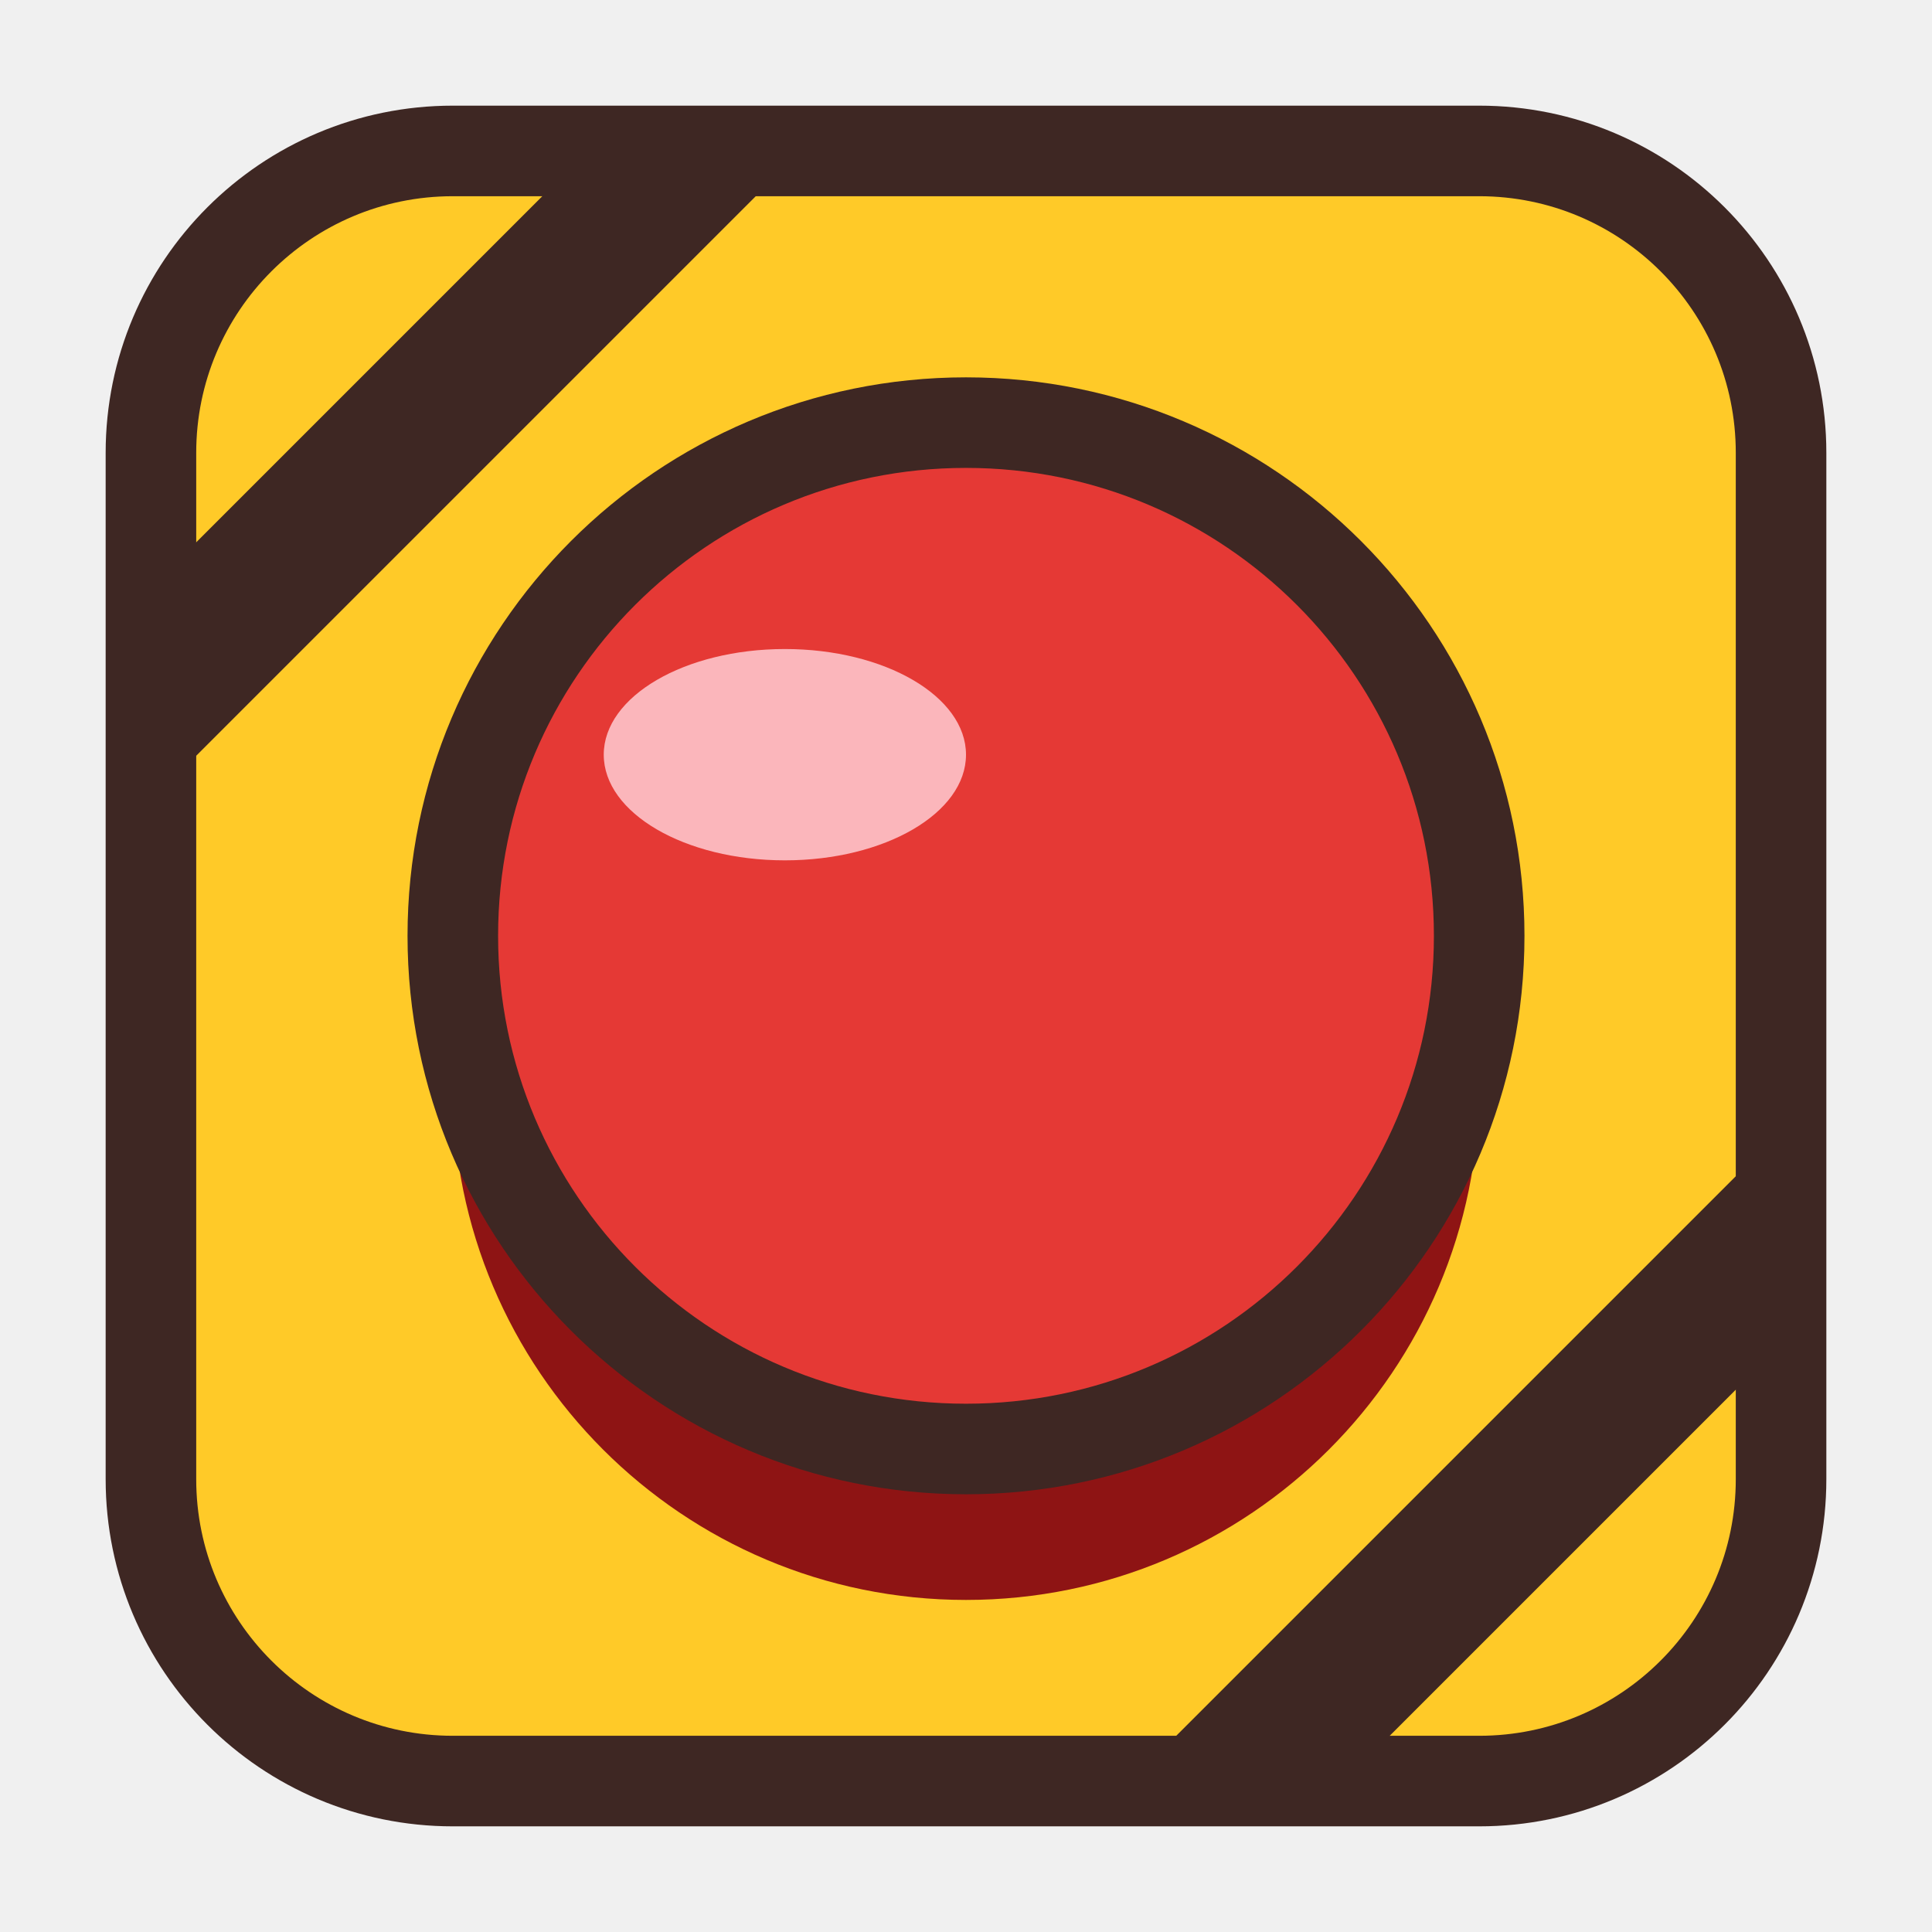
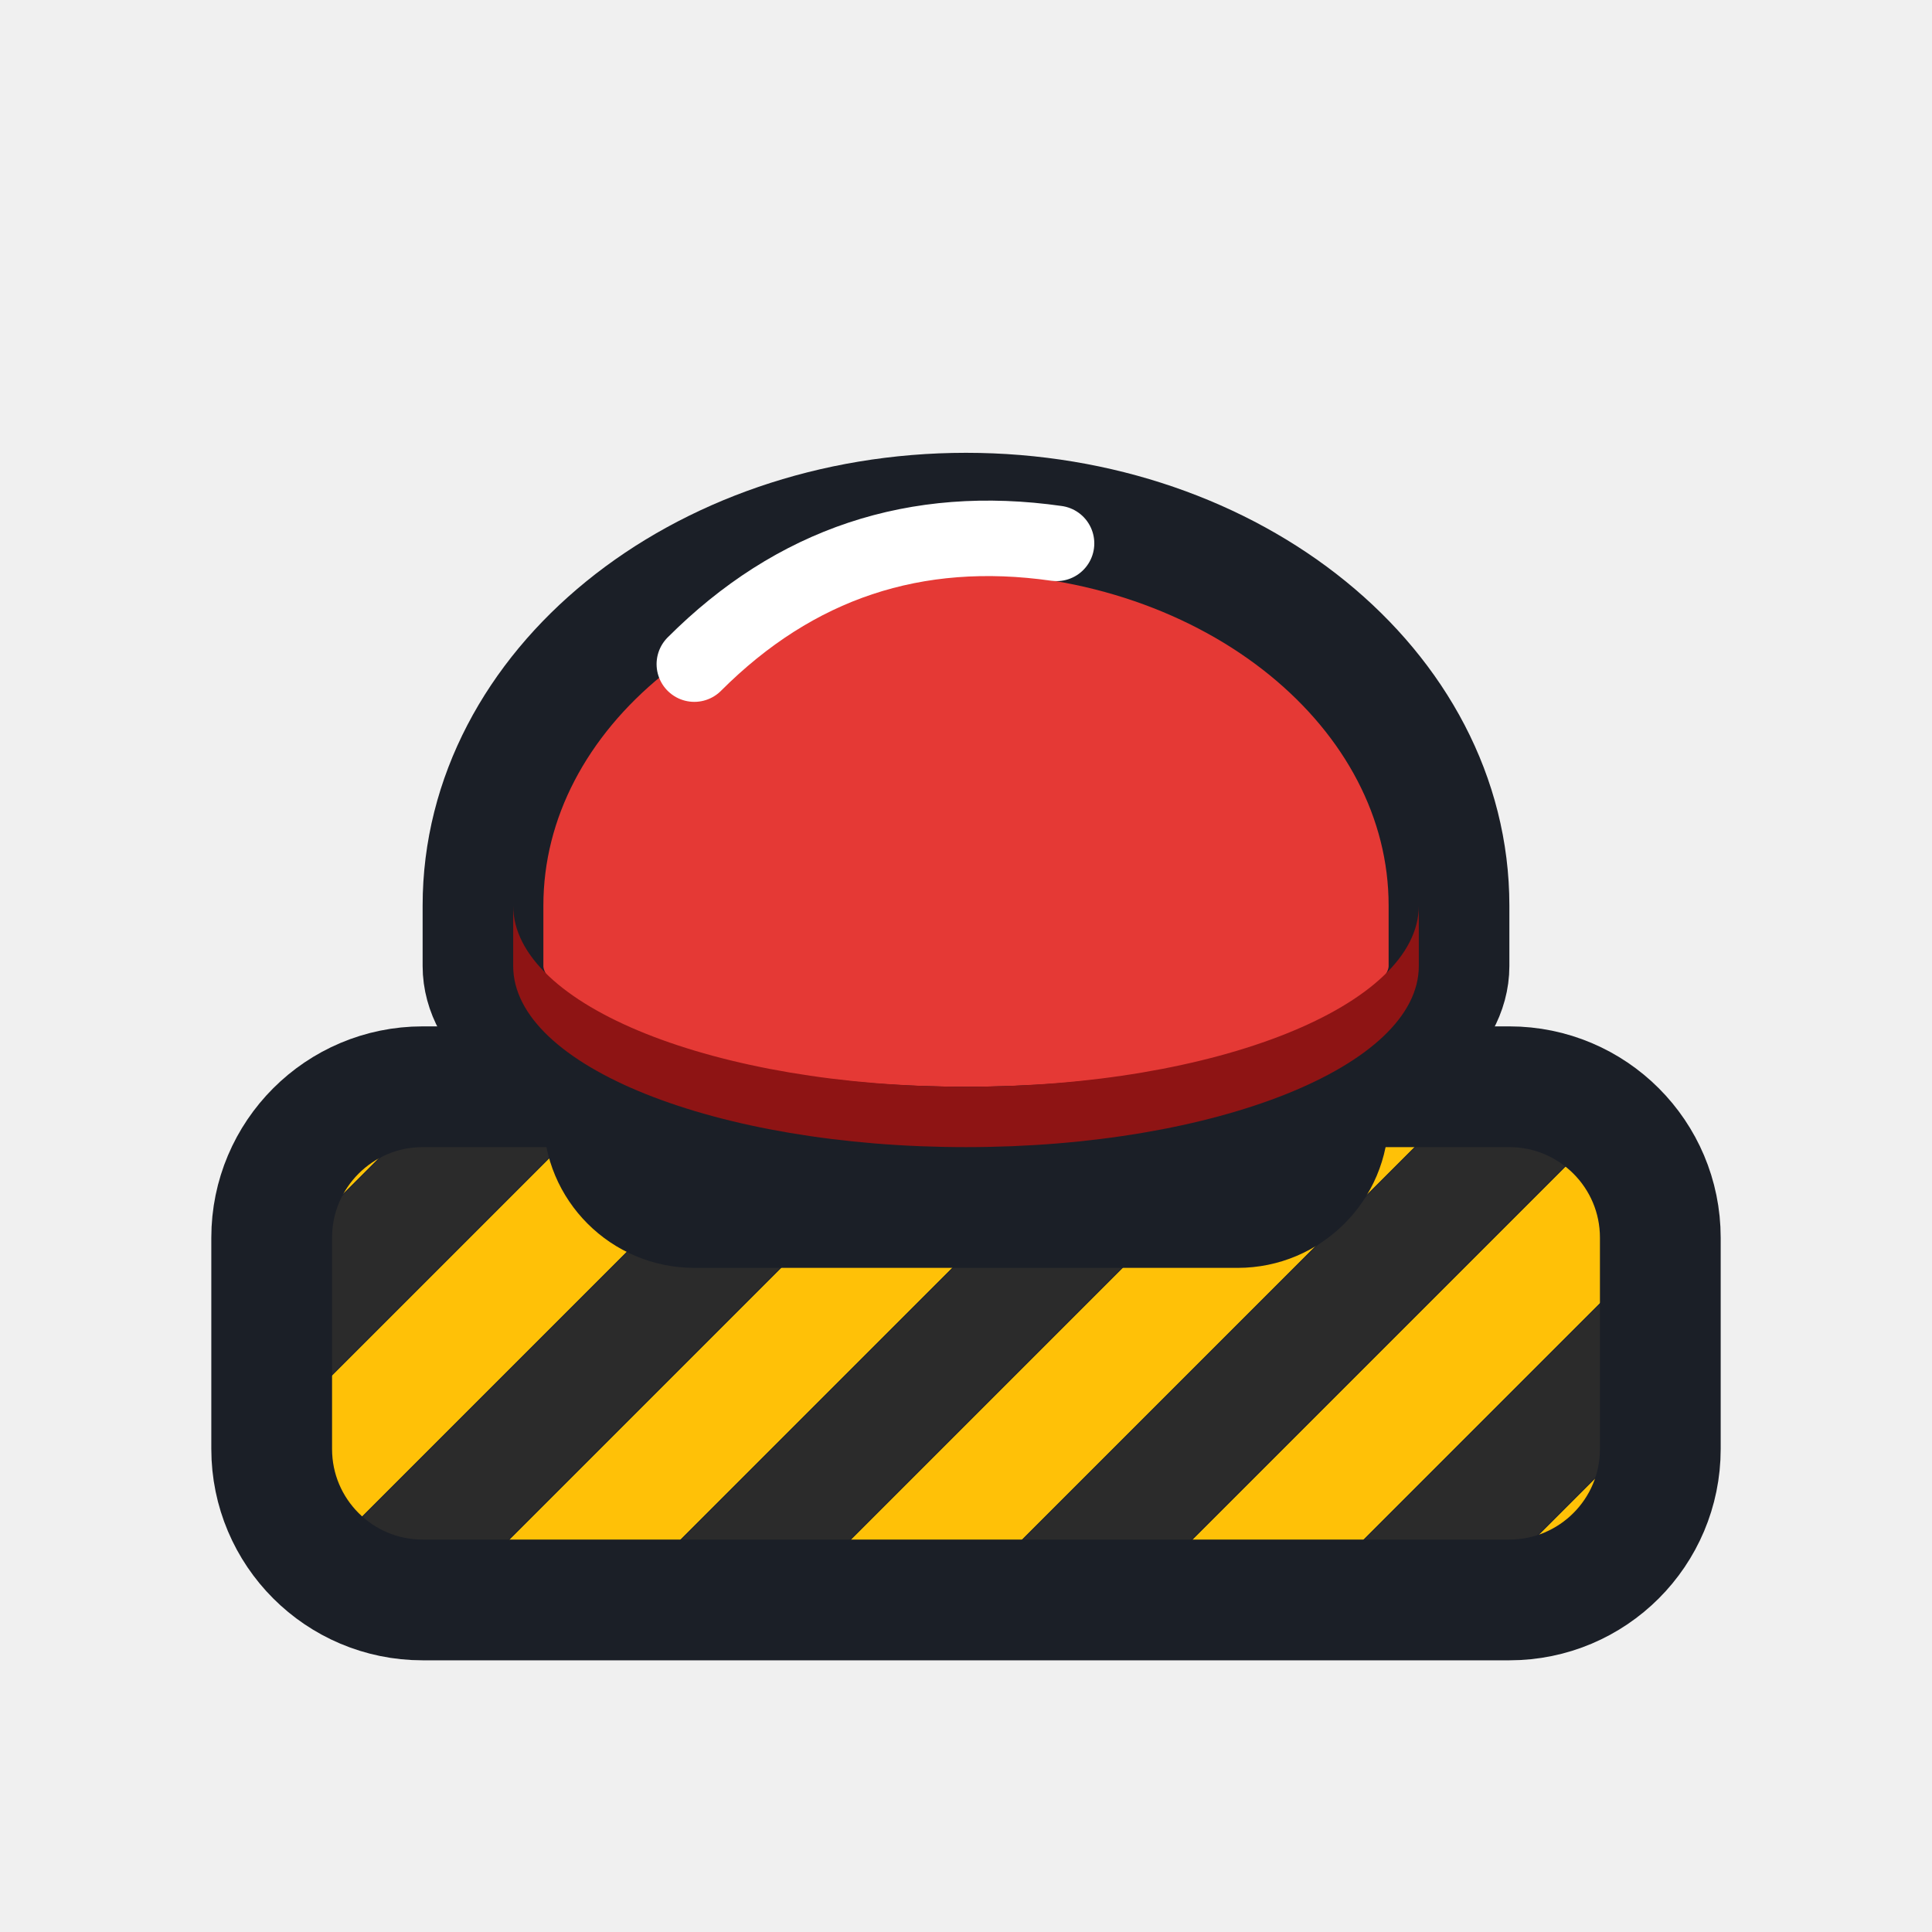
<svg xmlns="http://www.w3.org/2000/svg" viewBox="0 0 64 64">
  <defs>
-     <clipPath id="c">
-       <rect x="5" y="5" width="54" height="54" rx="10" />
-     </clipPath>
+     <pattern id="hazard" width="8" height="8" patternUnits="userSpaceOnUse" patternTransform="rotate(45)">
+       <rect x="0" y="0" width="4" height="8" fill="#ffc107" />
+       <rect x="4" y="0" width="4" height="8" fill="#2b2b2b" />
+     </pattern>
  </defs>
-   <rect x="5" y="5" width="54" height="54" rx="10" fill="#ffca28" />
-   <g clip-path="url(#c)" stroke="#3e2723" stroke-width="5">
-     <path d="M-4 18 L18 -4 M-4 32 L32 -4 M32 68 L68 32 M46 68 L68 46" />
-   </g>
-   <rect x="5" y="5" width="54" height="54" rx="10" fill="none" stroke="#3e2723" stroke-width="3" />
-   <circle cx="32" cy="36" r="17" fill="#8e1414" />
-   <circle cx="32" cy="31" r="17" fill="#e53935" stroke="#3e2723" stroke-width="3" />
-   <ellipse cx="26" cy="25" rx="6" ry="3.5" fill="#ffcdd2" opacity="0.85" />
+   <rect x="9" y="36" width="46" height="17" rx="5" fill="url(#hazard)" stroke="#1b1f27" stroke-width="4" stroke-linejoin="round" stroke-linecap="round" />
+   <rect x="20" y="28" width="24" height="12" rx="3" fill="#546e7a" stroke="#1b1f27" stroke-width="4" stroke-linejoin="round" stroke-linecap="round" />
+   <path d="M16 30 a16 13 0 0 1 32 0 v2 a16 6 0 0 1 -32 0 Z" fill="#e53935" stroke="#1b1f27" stroke-width="4" stroke-linejoin="round" stroke-linecap="round" />
+   <path d="M17 32 a15 6 0 0 0 30 0 v-2 a15 6 0 0 1 -30 0 Z" fill="#8e1414" />
+   <path d="M23 22 q5 -5 12 -4" fill="none" stroke="#ffffff" stroke-width="2.5" stroke-linejoin="round" stroke-linecap="round" />
</svg>
